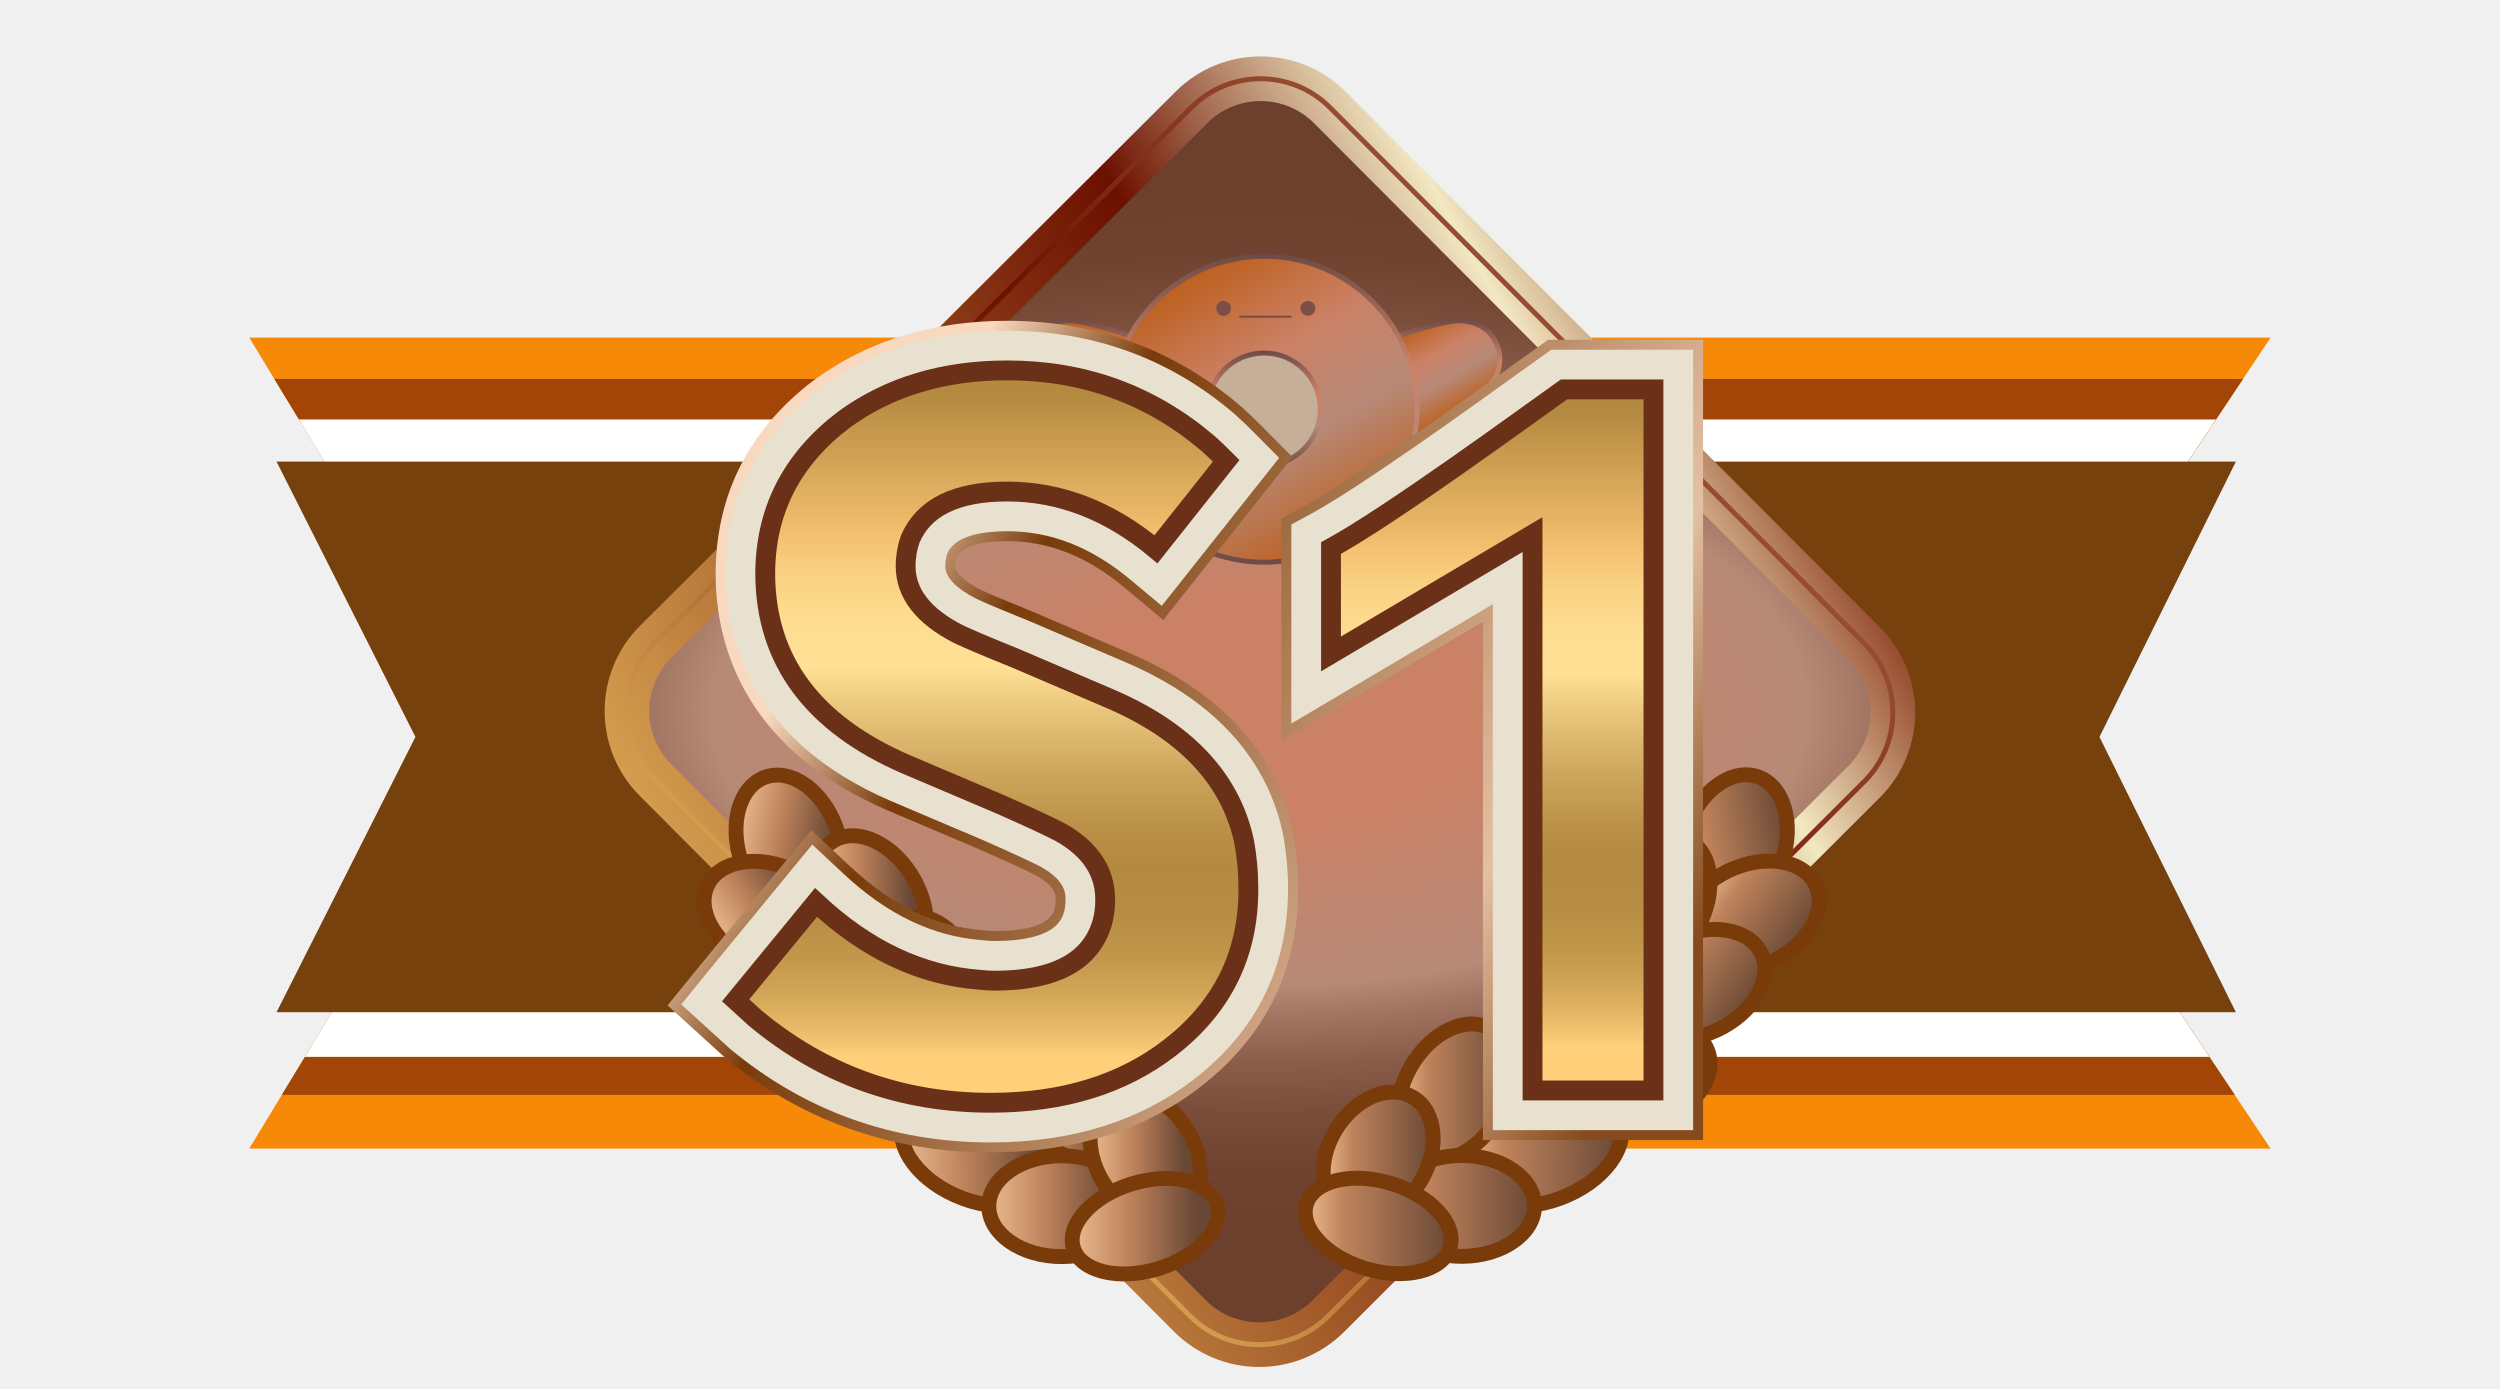
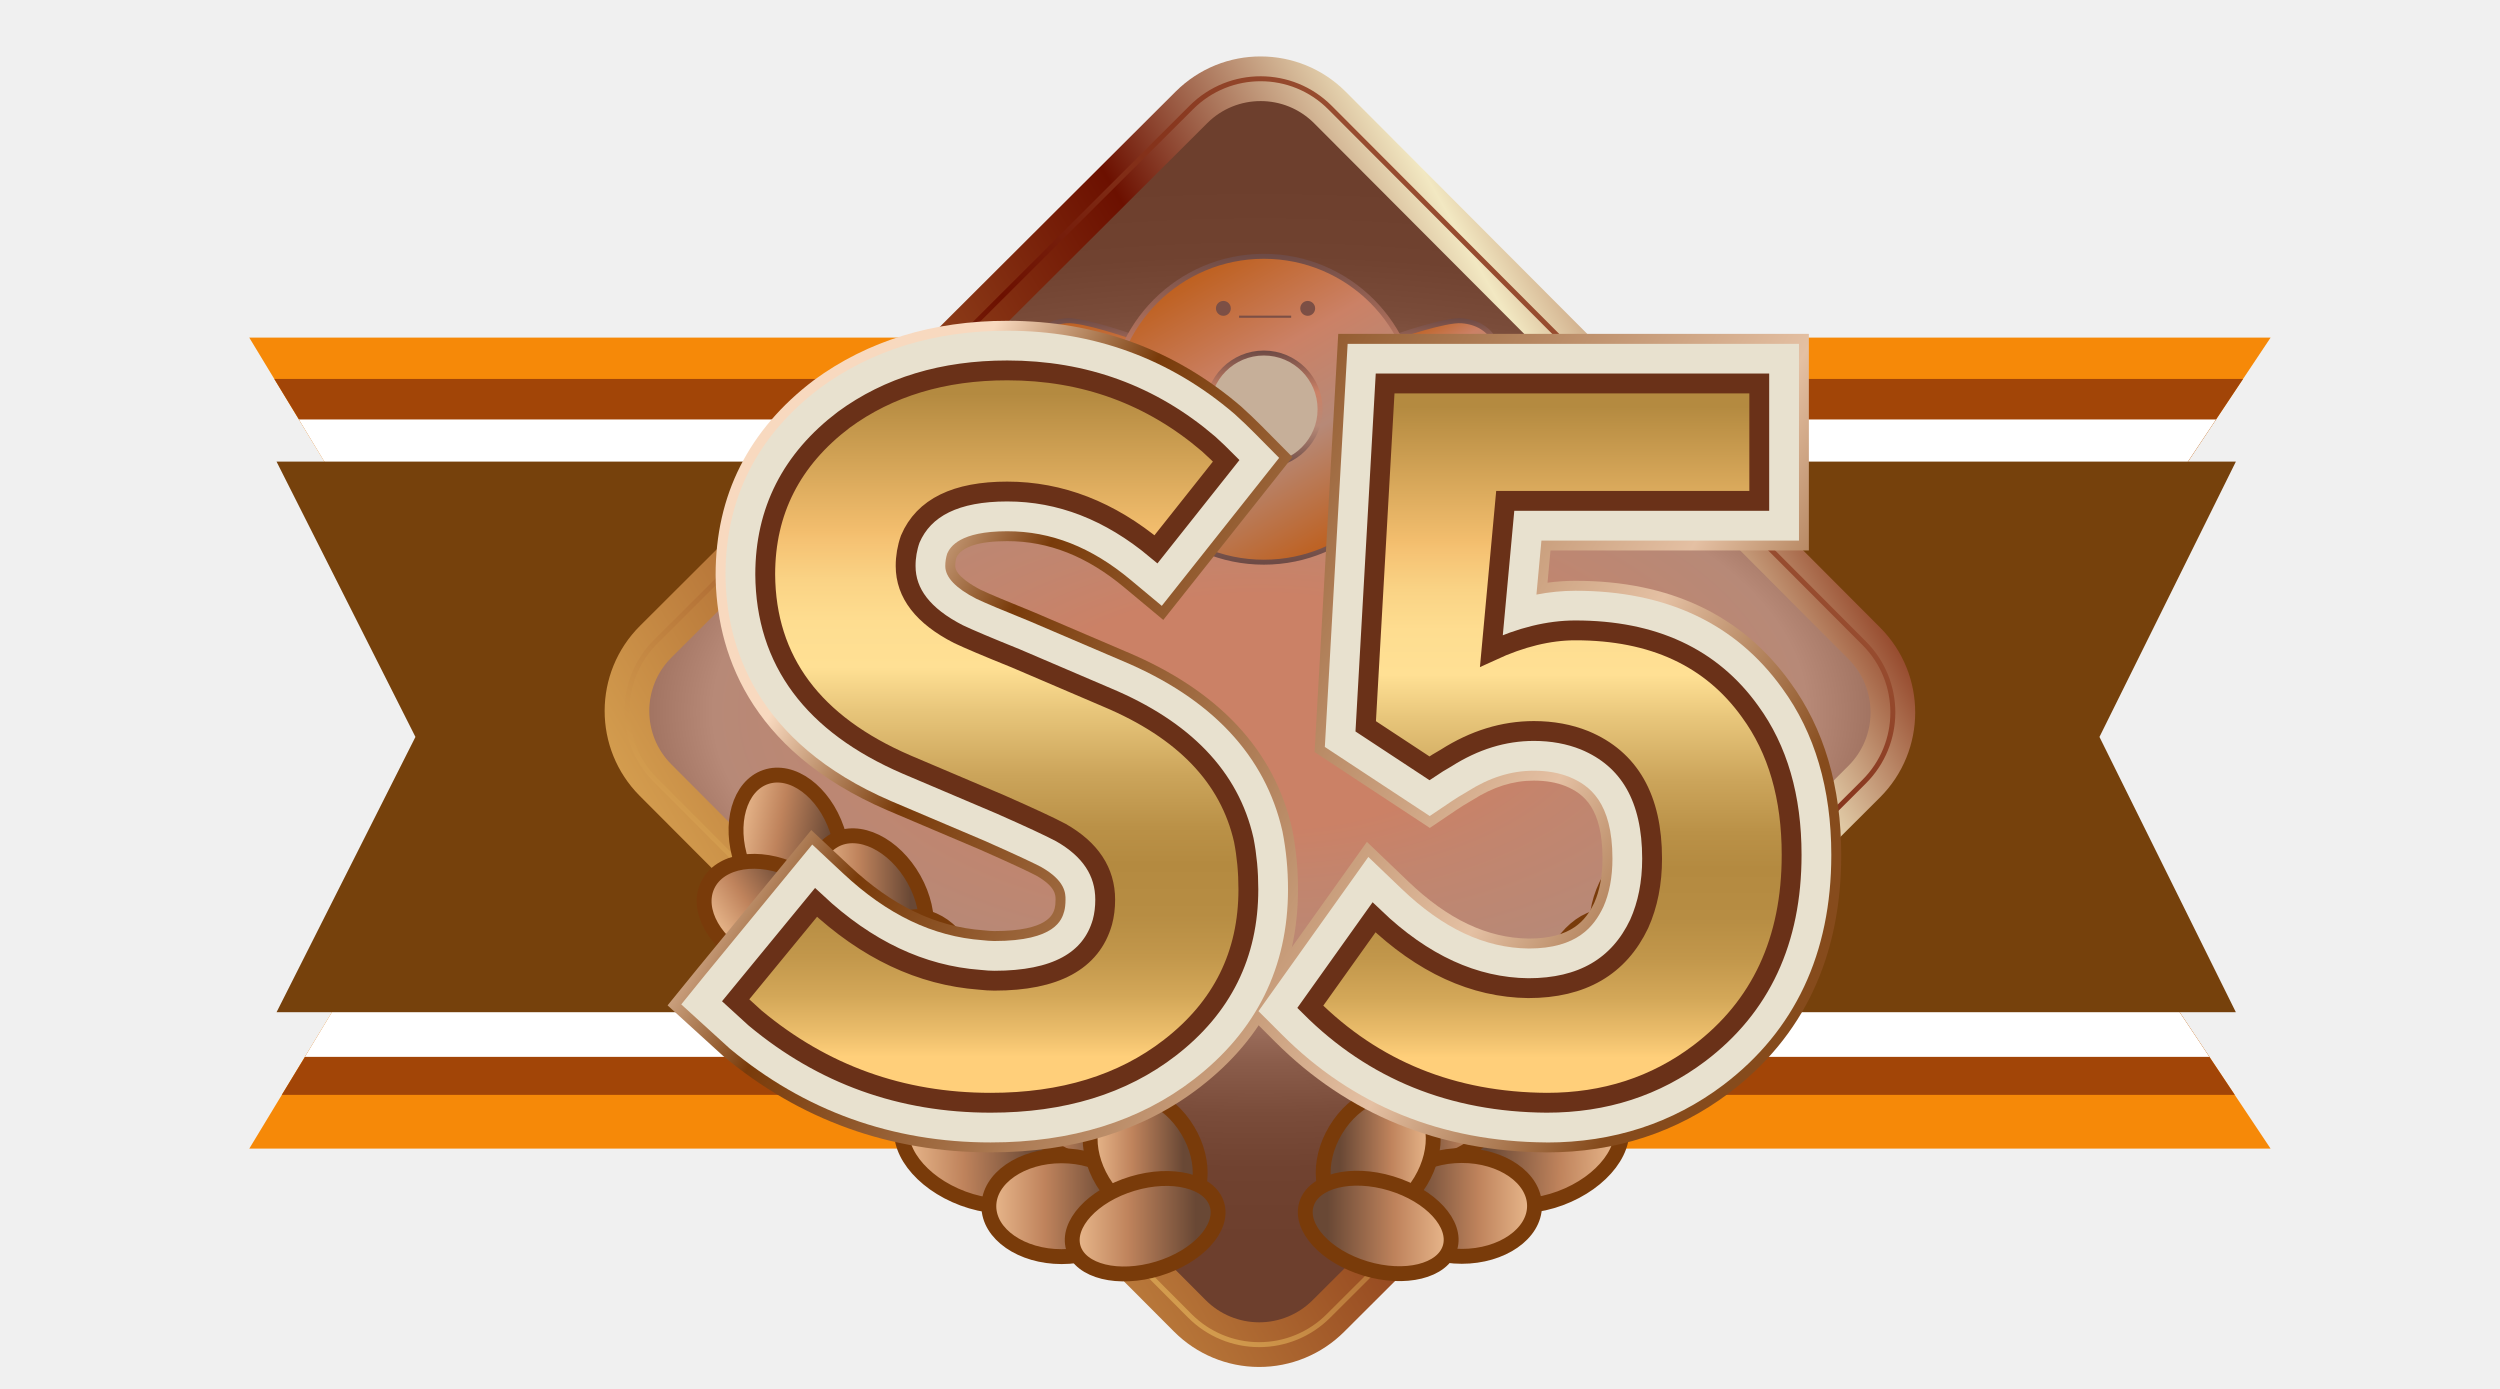
<svg xmlns="http://www.w3.org/2000/svg" width="126" height="70" xml:space="preserve">
  <path fill="#F68908" d="M12.563 17.016h101.875l-13.625 20.437 13.625 20.438H12.563l12.375-20.438z" />
  <path fill="#A24507" d="M13.824 19.099h99.225l-12.236 18.376 11.819 17.707H14.203l10.819-17.729z" />
  <path fill="#FFF" d="M15.06 21.141h96.628l-10.875 16.312 10.541 15.813H15.363l9.575-15.813z" />
  <path fill="#76410C" d="M13.938 23.266h98.75l-6.875 13.875 6.875 13.875h-98.75l7-13.875z" />
  <radialGradient id="a" cx="63.5" cy="35.87" r="31.9" gradientTransform="matrix(0 1 -2 0 135.24 -27.63)" gradientUnits="userSpaceOnUse">
    <stop offset=".184" style="stop-color:#cb8166" />
    <stop offset=".277" style="stop-color:#c2856e" />
    <stop offset=".432" style="stop-color:#b78977" />
    <stop offset=".485" style="stop-color:#a17361" />
    <stop offset=".557" style="stop-color:#8a5c4a" />
    <stop offset=".635" style="stop-color:#7a4c3a" />
    <stop offset=".722" style="stop-color:#704230" />
    <stop offset=".837" style="stop-color:#6d3f2d" />
  </radialGradient>
  <linearGradient id="b" gradientUnits="userSpaceOnUse" x1="38.041" y1="50.566" x2="88.957" y2="21.171">
    <stop offset="0" style="stop-color:#d39c4e" />
    <stop offset=".616" style="stop-color:#6c1000" />
    <stop offset=".853" style="stop-color:#f2e8c2" />
    <stop offset="1" style="stop-color:#974c2f" />
  </linearGradient>
  <path fill="url(#a)" stroke="url(#b)" stroke-width="2.25" stroke-miterlimit="10" d="M66.949 66.327a4.932 4.932 0 0 1-6.98-.008L33.04 39.318a4.934 4.934 0 0 1 .01-6.979l27-26.929a4.936 4.936 0 0 1 6.98.01l26.929 27a4.933 4.933 0 0 1-.008 6.979L66.949 66.327z" />
  <linearGradient id="c" gradientUnits="userSpaceOnUse" x1="46.421" y1="52.948" x2="80.578" y2="18.791">
    <stop offset="0" style="stop-color:#d39c4e" />
    <stop offset=".616" style="stop-color:#6c1000" />
    <stop offset="1" style="stop-color:#974c2f" />
  </linearGradient>
  <path fill="none" stroke="url(#c)" stroke-width=".25" stroke-miterlimit="10" d="M66.949 66.327a4.932 4.932 0 0 1-6.98-.008L33.04 39.318a4.934 4.934 0 0 1 .01-6.979L60.049 5.41a4.936 4.936 0 0 1 6.98.01l26.929 27a4.933 4.933 0 0 1-.008 6.979L66.949 66.327z" />
  <g>
-     <linearGradient id="d" gradientUnits="userSpaceOnUse" x1="79.658" y1="16.164" x2="79.658" y2="22.041" gradientTransform="matrix(-1 0 0 1 134.066 0)">
+     <linearGradient id="d" gradientUnits="userSpaceOnUse" x1="79.67" y1="16.165" x2="79.67" y2="22.041" gradientTransform="matrix(-1 0 0 1 134.066 0)">
      <stop offset="0" style="stop-color:#be601f" />
      <stop offset=".353" style="stop-color:#cb8166" />
      <stop offset=".642" style="stop-color:#b78977" />
      <stop offset="1" style="stop-color:#be601f" />
    </linearGradient>
-     <linearGradient id="e" gradientUnits="userSpaceOnUse" x1="54.366" y1="16.039" x2="54.366" y2="22.153">
-       <stop offset="0" style="stop-color:#6d4a45" />
-       <stop offset=".353" style="stop-color:#cb8166" />
-       <stop offset=".642" style="stop-color:#b78977" />
-       <stop offset="1" style="stop-color:#6d4a45" />
-     </linearGradient>
-     <path fill="url(#d)" stroke="url(#e)" stroke-width=".25" stroke-miterlimit="10" d="M56.966 16.931s-2.358-.822-3.191-.764c-1.698.119-2.208 1.667-1.78 2.68.607 1.44 4.161 3.194 4.161 3.194" />
-     <linearGradient id="f" gradientUnits="userSpaceOnUse" x1="71.451" y1="16.368" x2="73.883" y2="20.579">
+     <linearGradient id="e" gradientUnits="userSpaceOnUse" x1="54.355" y1="16.04" x2="54.355" y2="22.154">
+       <stop offset="0" style="stop-color:#6d4a45" />
+       <stop offset=".353" style="stop-color:#cb8166" />
+       <stop offset=".642" style="stop-color:#b78977" />
+       <stop offset="1" style="stop-color:#6d4a45" />
+     </linearGradient>
+     <path fill="url(#d)" stroke="url(#e)" stroke-width=".25" stroke-miterlimit="10" d="M56.955 16.931s-2.358-.822-3.191-.764c-1.698.119-2.208 1.667-1.78 2.68.607 1.44 4.161 3.194 4.161 3.194" />
+     <linearGradient id="f" gradientUnits="userSpaceOnUse" x1="71.44" y1="16.369" x2="73.872" y2="20.58">
      <stop offset="0" style="stop-color:#be601f" />
      <stop offset=".353" style="stop-color:#cb8166" />
      <stop offset=".642" style="stop-color:#b78977" />
      <stop offset="1" style="stop-color:#be601f" />
    </linearGradient>
-     <linearGradient id="g" gradientUnits="userSpaceOnUse" x1="73.075" y1="16.039" x2="73.075" y2="22.153">
-       <stop offset="0" style="stop-color:#6d4a45" />
-       <stop offset=".353" style="stop-color:#cb8166" />
-       <stop offset=".642" style="stop-color:#b78977" />
-       <stop offset="1" style="stop-color:#6d4a45" />
-     </linearGradient>
-     <path fill="url(#f)" stroke="url(#g)" stroke-width=".25" stroke-miterlimit="10" d="M70.476 16.931s2.358-.822 3.191-.764c1.698.119 2.208 1.667 1.78 2.68-.607 1.44-4.161 3.194-4.161 3.194" />
-     <linearGradient id="h" gradientUnits="userSpaceOnUse" x1="59.855" y1="13.949" x2="67.565" y2="27.303">
+     <linearGradient id="g" gradientUnits="userSpaceOnUse" x1="73.064" y1="16.04" x2="73.064" y2="22.154">
+       <stop offset="0" style="stop-color:#6d4a45" />
+       <stop offset=".353" style="stop-color:#cb8166" />
+       <stop offset=".642" style="stop-color:#b78977" />
+       <stop offset="1" style="stop-color:#6d4a45" />
+     </linearGradient>
+     <path fill="url(#f)" stroke="url(#g)" stroke-width=".25" stroke-miterlimit="10" d="M70.465 16.931s2.357-.822 3.191-.764c1.697.119 2.207 1.667 1.779 2.68-.607 1.44-4.16 3.194-4.16 3.194" />
+     <linearGradient id="h" gradientUnits="userSpaceOnUse" x1="59.843" y1="13.949" x2="67.553" y2="27.303">
      <stop offset="0" style="stop-color:#be601f" />
      <stop offset=".353" style="stop-color:#cb8166" />
      <stop offset=".642" style="stop-color:#b78977" />
      <stop offset="1" style="stop-color:#be601f" />
    </linearGradient>
-     <linearGradient id="i" gradientUnits="userSpaceOnUse" x1="63.71" y1="12.792" x2="63.71" y2="28.459">
-       <stop offset="0" style="stop-color:#6d4a45" />
-       <stop offset=".353" style="stop-color:#cb8166" />
-       <stop offset=".642" style="stop-color:#b78977" />
-       <stop offset="1" style="stop-color:#6d4a45" />
-     </linearGradient>
-     <circle fill="url(#h)" stroke="url(#i)" stroke-width=".25" stroke-miterlimit="10" cx="63.709" cy="20.626" r="7.709" />
-     <linearGradient id="j" gradientUnits="userSpaceOnUse" x1="63.71" y1="17.668" x2="63.71" y2="23.584">
-       <stop offset="0" style="stop-color:#6d4a45" />
-       <stop offset=".353" style="stop-color:#cb8166" />
-       <stop offset=".642" style="stop-color:#b78977" />
-       <stop offset="1" style="stop-color:#6d4a45" />
-     </linearGradient>
-     <circle fill="#C6AF99" stroke="url(#j)" stroke-width=".25" stroke-miterlimit="10" cx="63.709" cy="20.626" r="2.833" />
-     <circle fill="#7C4F45" cx="61.669" cy="15.542" r=".375" />
-     <circle fill="#7C4F45" cx="65.919" cy="15.542" r=".375" />
-     <path fill="#7C4F45" d="M62.46 15.908h2.625v.108H62.46z" />
+     <linearGradient id="i" gradientUnits="userSpaceOnUse" x1="63.698" y1="12.793" x2="63.698" y2="28.46">
+       <stop offset="0" style="stop-color:#6d4a45" />
+       <stop offset=".353" style="stop-color:#cb8166" />
+       <stop offset=".642" style="stop-color:#b78977" />
+       <stop offset="1" style="stop-color:#6d4a45" />
+     </linearGradient>
+     <circle fill="url(#h)" stroke="url(#i)" stroke-width=".25" stroke-miterlimit="10" cx="63.698" cy="20.626" r="7.708" />
+     <linearGradient id="j" gradientUnits="userSpaceOnUse" x1="63.698" y1="17.668" x2="63.698" y2="23.585">
+       <stop offset="0" style="stop-color:#6d4a45" />
+       <stop offset=".353" style="stop-color:#cb8166" />
+       <stop offset=".642" style="stop-color:#b78977" />
+       <stop offset="1" style="stop-color:#6d4a45" />
+     </linearGradient>
+     <circle fill="#C6AF99" stroke="url(#j)" stroke-width=".25" stroke-miterlimit="10" cx="63.698" cy="20.626" r="2.833" />
+     <circle fill="#7C4F45" cx="61.658" cy="15.542" r=".375" />
+     <circle fill="#7C4F45" cx="65.908" cy="15.542" r=".375" />
+     <path fill="#7C4F45" d="M62.45 15.908h2.625v.108H62.45z" />
  </g>
  <g>
    <linearGradient id="k" gradientUnits="userSpaceOnUse" x1="38.79" y1="46.981" x2="44.497" y2="46.981" gradientTransform="rotate(10.58 64.206 34.722)">
      <stop offset="0" style="stop-color:#ebbb8f" />
      <stop offset=".384" style="stop-color:#bf835c" />
      <stop offset=".847" style="stop-color:#694835" />
    </linearGradient>
    <path fill="url(#k)" stroke="#793B0A" stroke-width=".75" stroke-miterlimit="10" d="M40.96 46.101c-1.329.453-2.935-.734-3.589-2.65-.654-1.917-.108-3.837 1.221-4.29 1.329-.454 2.935.732 3.589 2.649.653 1.916.109 3.836-1.221 4.291z" />
    <linearGradient id="l" gradientUnits="userSpaceOnUse" x1="35.55" y1="45.384" x2="41.257" y2="45.384" gradientTransform="rotate(-34.915 39.982 44.885)">
      <stop offset="0" style="stop-color:#ebbb8f" />
      <stop offset=".384" style="stop-color:#bf835c" />
      <stop offset=".847" style="stop-color:#694835" />
    </linearGradient>
    <path fill="url(#l)" stroke="#793B0A" stroke-width=".75" stroke-miterlimit="10" d="M42.278 47.785c-.608 1.267-2.581 1.579-4.406.703-1.825-.878-2.813-2.613-2.204-3.878.607-1.267 2.58-1.58 4.405-.703 1.825.877 2.813 2.614 2.205 3.878z" />
    <linearGradient id="m" gradientUnits="userSpaceOnUse" x1="48.347" y1="52.945" x2="54.054" y2="52.945" gradientTransform="translate(-7.277 -7.468)">
      <stop offset="0" style="stop-color:#ebbb8f" />
      <stop offset=".384" style="stop-color:#bf835c" />
      <stop offset=".847" style="stop-color:#694835" />
    </linearGradient>
    <path fill="url(#m)" stroke="#793B0A" stroke-width=".75" stroke-miterlimit="10" d="M45.641 48.751c-1.225.688-3.02-.188-4.012-1.952-.992-1.766-.805-3.754.419-4.441 1.225-.688 3.02.187 4.012 1.951.991 1.765.804 3.754-.419 4.442z" />
    <linearGradient id="n" gradientUnits="userSpaceOnUse" x1="38.333" y1="48.524" x2="44.041" y2="48.524" gradientTransform="rotate(-35.718 43.17 48.245)">
      <stop offset="0" style="stop-color:#ebbb8f" />
      <stop offset=".384" style="stop-color:#bf835c" />
      <stop offset=".847" style="stop-color:#694835" />
    </linearGradient>
    <path fill="url(#n)" stroke="#793B0A" stroke-width=".75" stroke-miterlimit="10" d="M45.051 51.171c-.591 1.273-2.558 1.616-4.396.765-1.837-.851-2.849-2.572-2.258-3.848.589-1.274 2.558-1.615 4.395-.764 1.837.851 2.849 2.572 2.259 3.847z" />
    <linearGradient id="o" gradientUnits="userSpaceOnUse" x1="62.689" y1="55.299" x2="68.397" y2="55.299" gradientTransform="rotate(14.791 77.29 -20.058)">
      <stop offset="0" style="stop-color:#ebbb8f" />
      <stop offset=".384" style="stop-color:#bf835c" />
      <stop offset=".847" style="stop-color:#694835" />
    </linearGradient>
    <path fill="url(#o)" stroke="#793B0A" stroke-width=".75" stroke-miterlimit="10" d="M47.623 53.353c-1.359.354-2.874-.948-3.385-2.906-.511-1.96.174-3.836 1.533-4.19s2.873.947 3.385 2.907c.511 1.957-.176 3.833-1.533 4.189z" />
    <linearGradient id="p" gradientUnits="userSpaceOnUse" x1="40.035" y1="53.154" x2="45.743" y2="53.154" gradientTransform="rotate(-43.49 44.996 51.545)">
      <stop offset="0" style="stop-color:#ebbb8f" />
      <stop offset=".384" style="stop-color:#bf835c" />
      <stop offset=".847" style="stop-color:#694835" />
    </linearGradient>
    <path fill="url(#p)" stroke="#793B0A" stroke-width=".75" stroke-miterlimit="10" d="M48.081 55.239c-.413 1.343-2.317 1.946-4.252 1.353-1.936-.596-3.17-2.165-2.758-3.507.413-1.343 2.316-1.947 4.252-1.352 1.935.596 3.17 2.164 2.758 3.506z" />
    <linearGradient id="q" gradientUnits="userSpaceOnUse" x1="47.47" y1="53.647" x2="53.179" y2="53.647" gradientTransform="rotate(15.783 51.534 51.694)">
      <stop offset="0" style="stop-color:#ebbb8f" />
      <stop offset=".384" style="stop-color:#bf835c" />
      <stop offset=".847" style="stop-color:#694835" />
    </linearGradient>
    <path fill="url(#q)" stroke="#793B0A" stroke-width=".75" stroke-miterlimit="10" d="M50.703 56.807c-1.365.331-2.856-.997-3.334-2.965-.478-1.968.241-3.831 1.605-4.161 1.365-.332 2.856.996 3.334 2.964.477 1.967-.241 3.831-1.605 4.162z" />
    <linearGradient id="r" gradientUnits="userSpaceOnUse" x1="46.772" y1="58.184" x2="53.874" y2="58.184" gradientTransform="matrix(1.1308 .0269 .0269 1.068 -9 -5.611)">
      <stop offset="0" style="stop-color:#ebbb8f" />
      <stop offset=".384" style="stop-color:#bf835c" />
      <stop offset=".847" style="stop-color:#694835" />
    </linearGradient>
    <path fill="url(#r)" stroke="#793B0A" stroke-width=".75" stroke-miterlimit="10" d="M53.395 59.333c-.515 1.394-2.688 1.872-4.855 1.073-2.167-.804-3.506-2.58-2.991-3.974.515-1.395 2.688-1.874 4.856-1.071 2.166.8 3.505 2.578 2.99 3.972z" />
    <linearGradient id="s" gradientUnits="userSpaceOnUse" x1="51.018" y1="55.053" x2="56.726" y2="55.053">
      <stop offset="0" style="stop-color:#ebbb8f" />
      <stop offset=".384" style="stop-color:#bf835c" />
      <stop offset=".847" style="stop-color:#694835" />
    </linearGradient>
    <path fill="url(#s)" stroke="#793B0A" stroke-width=".75" stroke-miterlimit="10" d="M55.673 58.246c-1.224.689-3.02-.183-4.015-1.946-.995-1.764-.811-3.752.413-4.441 1.223-.69 3.02.182 4.015 1.945.994 1.763.81 3.752-.413 4.442z" />
    <linearGradient id="t" gradientUnits="userSpaceOnUse" x1="49.838" y1="60.793" x2="57.172" y2="60.793">
      <stop offset="0" style="stop-color:#ebbb8f" />
      <stop offset=".384" style="stop-color:#bf835c" />
      <stop offset=".847" style="stop-color:#694835" />
    </linearGradient>
    <ellipse fill="url(#t)" stroke="#793B0A" stroke-width=".75" stroke-miterlimit="10" cx="53.505" cy="60.793" rx="3.667" ry="2.541" />
    <linearGradient id="u" gradientUnits="userSpaceOnUse" x1="54.942" y1="58.252" x2="60.49" y2="58.252">
      <stop offset="0" style="stop-color:#ebbb8f" />
      <stop offset=".384" style="stop-color:#bf835c" />
      <stop offset=".847" style="stop-color:#694835" />
    </linearGradient>
    <path fill="url(#u)" stroke="#793B0A" stroke-width=".75" stroke-miterlimit="10" d="M59.857 56.962c.974 1.616.805 3.504-.379 4.216-1.182.713-2.93-.02-3.903-1.636-.974-1.617-.805-3.505.378-4.217 1.183-.713 2.931.02 3.904 1.637z" />
    <linearGradient id="v" gradientUnits="userSpaceOnUse" x1="54.04" y1="61.801" x2="61.392" y2="61.801">
      <stop offset="0" style="stop-color:#ebbb8f" />
      <stop offset=".384" style="stop-color:#bf835c" />
      <stop offset=".847" style="stop-color:#694835" />
    </linearGradient>
    <path fill="url(#v)" stroke="#793B0A" stroke-width=".75" stroke-miterlimit="10" d="M54.098 62.894c.358 1.185 2.268 1.654 4.266 1.051 1.998-.604 3.327-2.053 2.97-3.237-.358-1.184-2.268-1.653-4.266-1.05-1.997.602-3.327 2.052-2.97 3.236z" />
    <linearGradient id="w" gradientUnits="userSpaceOnUse" x1="38.495" y1="47.022" x2="44.203" y2="47.022" gradientTransform="scale(-1 1) rotate(10.58 .766 -650.477)">
-       <stop offset="0" style="stop-color:#694835" />
-       <stop offset=".737" style="stop-color:#bf835c" />
-       <stop offset="1" style="stop-color:#ebbb8f" />
+       <stop offset="0" style="stop-color:#ebbb8f" />
+       <stop offset=".384" style="stop-color:#bf835c" />
+       <stop offset=".847" style="stop-color:#694835" />
    </linearGradient>
    <path fill="url(#w)" stroke="#793B0A" stroke-width=".75" stroke-miterlimit="10" d="M86.217 46.087c1.33.453 2.936-.734 3.59-2.65.654-1.917.107-3.837-1.221-4.29-1.33-.454-2.936.732-3.59 2.649-.652 1.916-.107 3.837 1.221 4.291z" />
    <linearGradient id="x" gradientUnits="userSpaceOnUse" x1="35.315" y1="45.202" x2="41.021" y2="45.202" gradientTransform="scale(-1 1) rotate(-34.917 -23.46 246.598)">
-       <stop offset="0" style="stop-color:#694835" />
-       <stop offset=".737" style="stop-color:#bf835c" />
-       <stop offset="1" style="stop-color:#ebbb8f" />
+       <stop offset="0" style="stop-color:#ebbb8f" />
+       <stop offset=".384" style="stop-color:#bf835c" />
+       <stop offset=".847" style="stop-color:#694835" />
    </linearGradient>
    <path fill="url(#x)" stroke="#793B0A" stroke-width=".75" stroke-miterlimit="10" d="M84.9 47.771c.607 1.267 2.58 1.579 4.404.703 1.826-.878 2.813-2.613 2.205-3.878-.607-1.267-2.58-1.58-4.406-.703-1.824.878-2.81 2.614-2.203 3.878z" />
    <linearGradient id="y" gradientUnits="userSpaceOnUse" x1="48.05" y1="52.932" x2="53.757" y2="52.932" gradientTransform="matrix(-1 .0015 .0015 1 134.158 -7.468)">
-       <stop offset="0" style="stop-color:#694835" />
-       <stop offset=".737" style="stop-color:#bf835c" />
-       <stop offset="1" style="stop-color:#ebbb8f" />
+       <stop offset="0" style="stop-color:#ebbb8f" />
+       <stop offset=".384" style="stop-color:#bf835c" />
+       <stop offset=".847" style="stop-color:#694835" />
    </linearGradient>
    <path fill="url(#y)" stroke="#793B0A" stroke-width=".75" stroke-miterlimit="10" d="M81.537 48.737c1.225.688 3.02-.188 4.012-1.952.992-1.766.805-3.754-.418-4.441-1.225-.688-3.02.187-4.012 1.951-.992 1.766-.805 3.754.418 4.442z" />
    <linearGradient id="z" gradientUnits="userSpaceOnUse" x1="38.098" y1="48.34" x2="43.807" y2="48.34" gradientTransform="scale(-1 1) rotate(-35.718 -20.27 245.139)">
-       <stop offset="0" style="stop-color:#694835" />
-       <stop offset=".737" style="stop-color:#bf835c" />
-       <stop offset="1" style="stop-color:#ebbb8f" />
+       <stop offset="0" style="stop-color:#ebbb8f" />
+       <stop offset=".384" style="stop-color:#bf835c" />
+       <stop offset=".847" style="stop-color:#694835" />
    </linearGradient>
    <path fill="url(#z)" stroke="#793B0A" stroke-width=".75" stroke-miterlimit="10" d="M82.127 51.157c.592 1.273 2.559 1.616 4.396.765 1.836-.851 2.848-2.572 2.258-3.848-.59-1.274-2.559-1.615-4.395-.764-1.837.851-2.849 2.573-2.259 3.847z" />
    <linearGradient id="A" gradientUnits="userSpaceOnUse" x1="62.398" y1="55.361" x2="68.106" y2="55.361" gradientTransform="scale(-1 1) rotate(14.791 13.851 -508.812)">
-       <stop offset="0" style="stop-color:#694835" />
-       <stop offset=".737" style="stop-color:#bf835c" />
-       <stop offset="1" style="stop-color:#ebbb8f" />
+       <stop offset="0" style="stop-color:#ebbb8f" />
+       <stop offset=".384" style="stop-color:#bf835c" />
+       <stop offset=".847" style="stop-color:#694835" />
    </linearGradient>
    <path fill="url(#A)" stroke="#793B0A" stroke-width=".75" stroke-miterlimit="10" d="M79.555 53.339c1.359.354 2.875-.948 3.387-2.906.51-1.96-.176-3.836-1.533-4.19-1.359-.354-2.873.947-3.385 2.907-.512 1.957.173 3.833 1.531 4.189z" />
    <linearGradient id="B" gradientUnits="userSpaceOnUse" x1="39.829" y1="52.94" x2="45.537" y2="52.94" gradientTransform="scale(-1 1) rotate(-43.489 -18.443 210.606)">
-       <stop offset="0" style="stop-color:#694835" />
-       <stop offset=".737" style="stop-color:#bf835c" />
-       <stop offset="1" style="stop-color:#ebbb8f" />
+       <stop offset="0" style="stop-color:#ebbb8f" />
+       <stop offset=".384" style="stop-color:#bf835c" />
+       <stop offset=".847" style="stop-color:#694835" />
    </linearGradient>
    <path fill="url(#B)" stroke="#793B0A" stroke-width=".75" stroke-miterlimit="10" d="M79.098 55.226c.412 1.343 2.316 1.946 4.252 1.353 1.936-.596 3.17-2.165 2.758-3.507-.414-1.343-2.316-1.947-4.252-1.352s-3.17 2.164-2.758 3.506z" />
    <linearGradient id="C" gradientUnits="userSpaceOnUse" x1="47.181" y1="53.715" x2="52.889" y2="53.715" gradientTransform="scale(-1 1) rotate(15.783 -11.905 -405.987)">
-       <stop offset="0" style="stop-color:#694835" />
-       <stop offset=".737" style="stop-color:#bf835c" />
-       <stop offset="1" style="stop-color:#ebbb8f" />
+       <stop offset="0" style="stop-color:#ebbb8f" />
+       <stop offset=".384" style="stop-color:#bf835c" />
+       <stop offset=".847" style="stop-color:#694835" />
    </linearGradient>
    <path fill="url(#C)" stroke="#793B0A" stroke-width=".75" stroke-miterlimit="10" d="M76.475 56.793c1.365.331 2.857-.997 3.334-2.965.479-1.968-.24-3.831-1.604-4.161-1.365-.332-2.857.996-3.336 2.964-.476 1.968.242 3.831 1.606 4.162z" />
    <linearGradient id="D" gradientUnits="userSpaceOnUse" x1="46.509" y1="58.178" x2="53.611" y2="58.178" gradientTransform="matrix(-1.1308 .0269 -.0269 1.068 135.88 -5.611)">
-       <stop offset="0" style="stop-color:#694835" />
-       <stop offset=".737" style="stop-color:#bf835c" />
-       <stop offset="1" style="stop-color:#ebbb8f" />
+       <stop offset="0" style="stop-color:#ebbb8f" />
+       <stop offset=".384" style="stop-color:#bf835c" />
+       <stop offset=".847" style="stop-color:#694835" />
    </linearGradient>
    <path fill="url(#D)" stroke="#793B0A" stroke-width=".75" stroke-miterlimit="10" d="M73.783 59.319c.516 1.394 2.688 1.872 4.855 1.073 2.166-.804 3.506-2.58 2.99-3.974-.514-1.395-2.688-1.874-4.855-1.071-2.166.8-3.505 2.579-2.99 3.972z" />
    <linearGradient id="E" gradientUnits="userSpaceOnUse" x1="50.721" y1="55.039" x2="56.429" y2="55.039" gradientTransform="matrix(-1 0 0 1 126.88 0)">
-       <stop offset="0" style="stop-color:#694835" />
-       <stop offset=".737" style="stop-color:#bf835c" />
-       <stop offset="1" style="stop-color:#ebbb8f" />
+       <stop offset="0" style="stop-color:#ebbb8f" />
+       <stop offset=".384" style="stop-color:#bf835c" />
+       <stop offset=".847" style="stop-color:#694835" />
    </linearGradient>
    <path fill="url(#E)" stroke="#793B0A" stroke-width=".75" stroke-miterlimit="10" d="M71.504 58.232c1.225.689 3.021-.183 4.016-1.946s.811-3.752-.412-4.441c-1.223-.69-3.02.182-4.016 1.945-.994 1.764-.811 3.752.412 4.442z" />
    <linearGradient id="F" gradientUnits="userSpaceOnUse" x1="49.541" y1="60.779" x2="56.875" y2="60.779" gradientTransform="matrix(-1 0 0 1 126.88 0)">
-       <stop offset="0" style="stop-color:#694835" />
-       <stop offset=".737" style="stop-color:#bf835c" />
-       <stop offset="1" style="stop-color:#ebbb8f" />
+       <stop offset="0" style="stop-color:#ebbb8f" />
+       <stop offset=".384" style="stop-color:#bf835c" />
+       <stop offset=".847" style="stop-color:#694835" />
    </linearGradient>
    <ellipse fill="url(#F)" stroke="#793B0A" stroke-width=".75" stroke-miterlimit="10" cx="73.673" cy="60.779" rx="3.667" ry="2.541" />
    <linearGradient id="G" gradientUnits="userSpaceOnUse" x1="54.645" y1="58.238" x2="60.193" y2="58.238" gradientTransform="matrix(-1 0 0 1 126.88 0)">
-       <stop offset="0" style="stop-color:#694835" />
-       <stop offset=".737" style="stop-color:#bf835c" />
-       <stop offset="1" style="stop-color:#ebbb8f" />
+       <stop offset="0" style="stop-color:#ebbb8f" />
+       <stop offset=".384" style="stop-color:#bf835c" />
+       <stop offset=".847" style="stop-color:#694835" />
    </linearGradient>
    <path fill="url(#G)" stroke="#793B0A" stroke-width=".75" stroke-miterlimit="10" d="M67.32 56.948c-.973 1.616-.805 3.504.379 4.216 1.182.713 2.93-.02 3.904-1.636.973-1.617.805-3.505-.379-4.217-1.181-.712-2.929.02-3.904 1.637z" />
    <linearGradient id="H" gradientUnits="userSpaceOnUse" x1="53.743" y1="61.787" x2="61.095" y2="61.787" gradientTransform="matrix(-1 0 0 1 126.88 0)">
-       <stop offset="0" style="stop-color:#694835" />
-       <stop offset=".737" style="stop-color:#bf835c" />
-       <stop offset="1" style="stop-color:#ebbb8f" />
+       <stop offset="0" style="stop-color:#ebbb8f" />
+       <stop offset=".384" style="stop-color:#bf835c" />
+       <stop offset=".847" style="stop-color:#694835" />
    </linearGradient>
    <path fill="url(#H)" stroke="#793B0A" stroke-width=".75" stroke-miterlimit="10" d="M73.08 62.88c-.357 1.185-2.268 1.654-4.266 1.051s-3.328-2.053-2.971-3.237c.359-1.184 2.268-1.653 4.266-1.05 1.998.602 3.329 2.052 2.971 3.236z" />
  </g>
  <g>
-     <linearGradient id="I" gradientUnits="userSpaceOnUse" x1="38.114" y1="22.066" x2="89.229" y2="51.578">
+     <linearGradient id="I" gradientUnits="userSpaceOnUse" x1="38.846" y1="20.8" x2="90.906" y2="50.857">
      <stop offset=".126" style="stop-color:#f8d9bf" />
      <stop offset=".258" style="stop-color:#793b0a" />
      <stop offset=".726" style="stop-color:#e4c0a3" />
      <stop offset=".91" style="stop-color:#864b1c" />
    </linearGradient>
    <path fill="url(#I)" d="M49.928 58.079c-5.081 0-9.615-1.633-13.475-4.853l-2.807-2.555 1.499-1.845 5.743-6.991 1.947 1.82c2.136 1.998 4.334 3.055 6.719 3.231.268.028.424.04.56.04 2.719 0 2.963-.857 3.042-1.14.027-.1.045-.261.045-.445 0-.229 0-.657-.969-1.208-.267-.141-1.027-.512-2.802-1.296l-4.717-2.004c-7.101-3.064-8.62-8.143-8.646-11.864 0-4.019 1.664-7.311 4.946-9.803 2.727-1.998 5.996-2.998 9.753-2.998 4.475 0 8.438 1.451 11.777 4.311.398.36.725.672 1.034.983l1.562 1.576-6.509 8.207-1.968-1.64c-1.881-1.569-3.81-2.332-5.896-2.332-1.417 0-2.277.274-2.56.814a1.538 1.538 0 0 0-.062.442c0 .487.906 1.004 1.295 1.204.41.194 1.333.584 2.681 1.127l4.659 1.993c4.633 1.945 7.446 4.953 8.346 8.931a15.5 15.5 0 0 1 .294 3.04c0 4.086-1.659 7.438-4.931 9.963-2.825 2.185-6.379 3.292-10.56 3.292z" />
-     <linearGradient id="J" gradientUnits="userSpaceOnUse" x1="38.114" y1="22.066" x2="89.229" y2="51.578">
+     <linearGradient id="J" gradientUnits="userSpaceOnUse" x1="38.846" y1="20.8" x2="90.906" y2="50.857">
      <stop offset=".126" style="stop-color:#f8d9bf" />
      <stop offset=".258" style="stop-color:#793b0a" />
      <stop offset=".726" style="stop-color:#e4c0a3" />
      <stop offset=".91" style="stop-color:#864b1c" />
    </linearGradient>
-     <path fill="url(#J)" d="M74.74 57.459V31.33l-10.157 6.015V26.139l1.303-.71c2.408-1.313 7.777-5.173 10.357-7.028l1.782-1.275h7.809V57.46H74.74z" />
-     <g>
-       <path fill="#E8E1CF" d="M49.928 57.579c-4.961 0-9.387-1.594-13.154-4.736l-2.439-2.221 1.197-1.478 5.405-6.579 1.558 1.456c2.223 2.078 4.521 3.18 7.023 3.365a5.9 5.9 0 0 0 .597.041c3.097 0 3.407-1.092 3.523-1.503.04-.148.064-.354.064-.582 0-.308 0-.948-1.223-1.643-.286-.151-1.058-.528-2.847-1.319l-4.724-2.006c-6.852-2.957-8.317-7.835-8.342-11.408 0-3.85 1.598-7.008 4.749-9.401 2.632-1.929 5.802-2.896 9.45-2.896 4.352 0 8.205 1.41 11.452 4.191.38.344.701.65 1.003.956l1.249 1.261-5.915 7.458-1.574-1.313c-1.975-1.647-4.008-2.447-6.216-2.447-2.391 0-2.87.784-3.023 1.121a2.033 2.033 0 0 0-.099.635c0 .561.527 1.115 1.567 1.648.432.205 1.365.599 2.722 1.146l4.649 1.989c4.479 1.881 7.193 4.77 8.055 8.581.19.965.281 1.933.281 2.931 0 3.923-1.594 7.142-4.736 9.566-2.733 2.115-6.184 3.187-10.252 3.187zM75.24 56.959V30.452l-10.157 6.016V26.436l1.043-.568c2.435-1.328 7.82-5.201 10.409-7.062l1.65-1.181h7.148v39.334H75.24z" />
+     <path fill="url(#J)" d="M77.941 58.079c-5.408-.035-10.007-1.908-13.67-5.567l-1.498-1.495 6.119-8.587 2.088 1.999c1.995 1.911 3.982 2.852 6.074 2.875 2.148 0 2.877-.916 3.302-1.813.265-.591.41-1.353.41-2.214 0-2.542-.939-3.274-1.857-3.656-.458-.184-.991-.278-1.604-.278-1.045 0-2.052.317-3.08.972l-.115.069a9.998 9.998 0 0 0-.666.411l-1.381.933-5.808-3.824 1.192-21.076h23.72v10.917H78.144l-.149 1.622c.475-.063.944-.095 1.407-.095 4.745 0 8.389 1.725 10.831 5.128 1.697 2.321 2.565 5.25 2.565 8.689 0 5.126-1.9 9.162-5.649 11.996-2.64 1.988-5.73 2.995-9.19 2.995h-.018z" />
+     <g fill="#E8E1CF">
+       <path d="M49.928 57.579c-4.961 0-9.387-1.594-13.154-4.736l-2.439-2.221 1.197-1.478 5.405-6.579 1.558 1.456c2.223 2.078 4.521 3.18 7.023 3.365a5.9 5.9 0 0 0 .597.041c3.097 0 3.407-1.092 3.523-1.503.04-.148.064-.354.064-.582 0-.308 0-.948-1.223-1.643-.286-.151-1.058-.528-2.847-1.319l-4.724-2.006c-6.852-2.957-8.317-7.835-8.342-11.408 0-3.85 1.598-7.008 4.749-9.401 2.632-1.929 5.802-2.896 9.45-2.896 4.352 0 8.205 1.41 11.452 4.191.38.344.701.65 1.003.956l1.249 1.261-5.915 7.458-1.574-1.313c-1.975-1.647-4.008-2.447-6.216-2.447-2.391 0-2.87.784-3.023 1.121a2.033 2.033 0 0 0-.099.635c0 .561.527 1.115 1.567 1.648.432.205 1.365.599 2.722 1.146l4.649 1.989c4.479 1.881 7.193 4.77 8.055 8.581.19.965.281 1.933.281 2.931 0 3.923-1.594 7.142-4.736 9.566-2.733 2.115-6.184 3.187-10.252 3.187z" />
+       <path d="M77.945 57.579c-5.272-.035-9.754-1.858-13.32-5.421l-1.198-1.196 5.537-7.771 1.671 1.6c2.091 2.003 4.189 2.989 6.415 3.014 2.446 0 3.295-1.121 3.759-2.098.298-.666.458-1.496.458-2.429 0-2.853-1.157-3.699-2.166-4.117-.523-.211-1.117-.317-1.795-.317-1.143 0-2.238.344-3.349 1.05l-.092.056a9.486 9.486 0 0 0-.7.433l-1.105.745-5.288-3.481 1.149-20.317h22.747v9.917h-12.98l-.252 2.72a10.422 10.422 0 0 1 1.965-.193c4.574 0 8.082 1.655 10.425 4.919 1.637 2.236 2.472 5.067 2.472 8.397 0 4.961-1.834 8.863-5.451 11.598-2.55 1.921-5.54 2.894-8.889 2.894h-.013z" />
    </g>
    <g>
      <linearGradient id="K" gradientUnits="userSpaceOnUse" x1="49.998" y1="18.67" x2="49.998" y2="55.58">
        <stop offset=".032" style="stop-color:#b48a40" />
        <stop offset=".221" style="stop-color:#f3be6e" />
        <stop offset=".232" style="stop-color:#f5c273" />
        <stop offset=".287" style="stop-color:#fad385" />
        <stop offset=".343" style="stop-color:#fedd90" />
        <stop offset=".405" style="stop-color:#ffe094" />
        <stop offset=".464" style="stop-color:#e8c67b" />
        <stop offset=".551" style="stop-color:#cca55b" />
        <stop offset=".624" style="stop-color:#ba9147" />
        <stop offset=".674" style="stop-color:#b48a40" />
        <stop offset=".743" style="stop-color:#b78d43" />
        <stop offset=".8" style="stop-color:#c2974b" />
        <stop offset=".854" style="stop-color:#d3a758" />
        <stop offset=".904" style="stop-color:#ebbd6b" />
        <stop offset=".937" style="stop-color:#ffcf7a" />
      </linearGradient>
      <path fill="url(#K)" stroke="#6A3118" stroke-miterlimit="10" d="M49.928 55.579c-4.501 0-8.458-1.424-11.873-4.272l-.978-.893 4.051-4.932c2.545 2.38 5.292 3.68 8.241 3.898.28.031.528.047.745.047 3.073 0 4.889-.986 5.448-2.957.093-.346.14-.722.14-1.128 0-1.409-.745-2.536-2.235-3.382-.528-.281-1.536-.751-3.026-1.409l-4.75-2.018c-4.718-2.036-7.093-5.228-7.124-9.581 0-3.193 1.319-5.791 3.958-7.795 2.265-1.659 5.012-2.489 8.241-2.489 3.88 0 7.264 1.237 10.151 3.71.31.281.605.563.884.845l-3.539 4.461c-2.328-1.941-4.827-2.911-7.497-2.911-2.577 0-4.207.798-4.888 2.395a4.027 4.027 0 0 0-.233 1.361c0 1.378.885 2.521 2.655 3.428.527.251 1.489.658 2.886 1.221l4.61 1.973c3.879 1.629 6.176 4.021 6.891 7.184.154.783.232 1.612.232 2.489 0 3.287-1.32 5.947-3.958 7.983-2.389 1.849-5.399 2.772-9.032 2.772z" />
-       <linearGradient id="L" gradientUnits="userSpaceOnUse" x1="75.209" y1="19.625" x2="75.209" y2="54.959">
+       <linearGradient id="L" gradientUnits="userSpaceOnUse" x1="78.168" y1="19.327" x2="78.168" y2="55.58">
        <stop offset=".032" style="stop-color:#b48a40" />
        <stop offset=".221" style="stop-color:#f3be6e" />
        <stop offset=".232" style="stop-color:#f5c273" />
        <stop offset=".287" style="stop-color:#fad385" />
        <stop offset=".343" style="stop-color:#fedd90" />
        <stop offset=".405" style="stop-color:#ffe094" />
        <stop offset=".464" style="stop-color:#e8c67b" />
        <stop offset=".551" style="stop-color:#cca55b" />
        <stop offset=".624" style="stop-color:#ba9147" />
        <stop offset=".674" style="stop-color:#b48a40" />
        <stop offset=".743" style="stop-color:#b78d43" />
        <stop offset=".8" style="stop-color:#c2974b" />
        <stop offset=".854" style="stop-color:#d3a758" />
        <stop offset=".904" style="stop-color:#ebbd6b" />
        <stop offset=".937" style="stop-color:#ffcf7a" />
      </linearGradient>
-       <path fill="url(#L)" stroke="#6A3118" stroke-miterlimit="10" d="M77.24 54.959V26.943l-10.157 6.015v-5.335c2.977-1.623 9.818-6.63 11.741-7.998h4.51V54.959H77.24z" />
+       <path fill="url(#L)" stroke="#6A3118" stroke-miterlimit="10" d="M77.958 55.579c-4.749-.031-8.723-1.643-11.92-4.836l3.213-4.509c2.452 2.349 5.046 3.539 7.776 3.569 2.7 0 4.563-1.08 5.588-3.24.435-.97.651-2.066.651-3.286 0-3.037-1.134-5.024-3.399-5.965-.776-.313-1.629-.47-2.562-.47-1.52 0-2.994.454-4.422 1.362-.279.157-.559.329-.838.518l-3.213-2.115.978-17.28h18.857v5.917H75.864l-.698 7.56c1.489-.688 2.9-1.033 4.235-1.033 3.913 0 6.846 1.363 8.8 4.085 1.397 1.91 2.097 4.32 2.097 7.231 0 4.32-1.553 7.655-4.657 10.002-2.205 1.662-4.765 2.49-7.683 2.49z" />
    </g>
  </g>
</svg>
